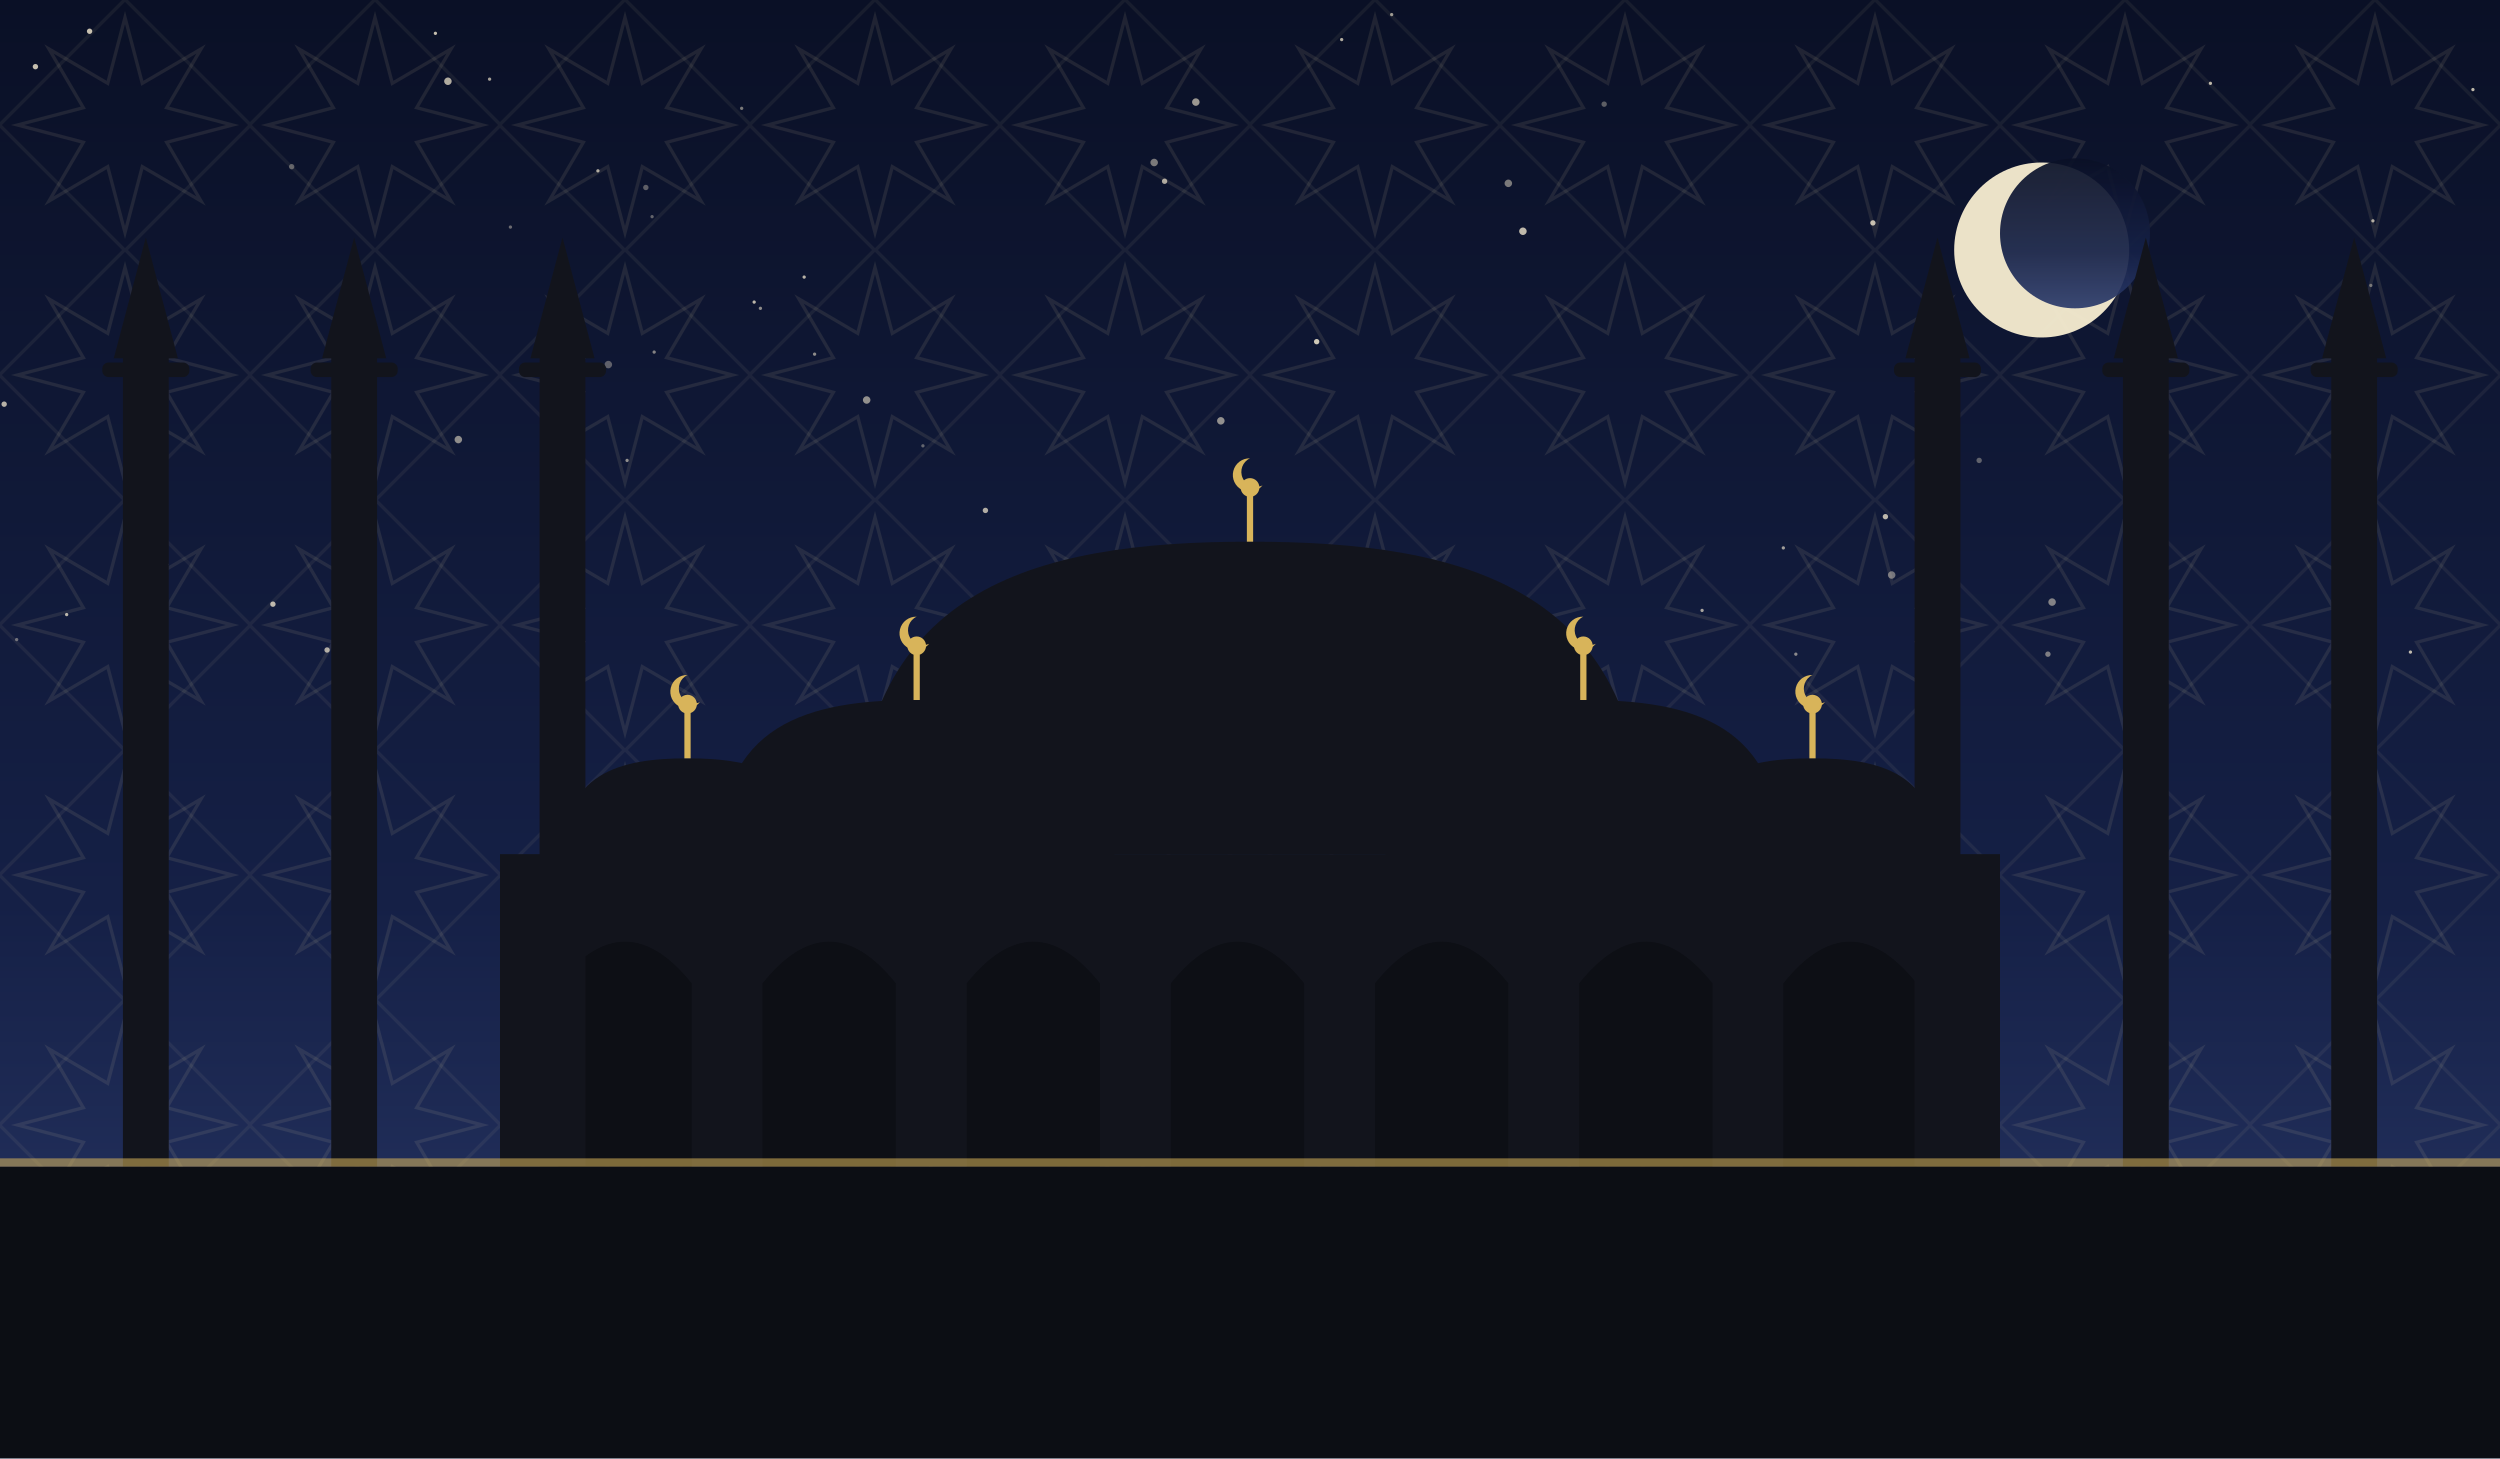
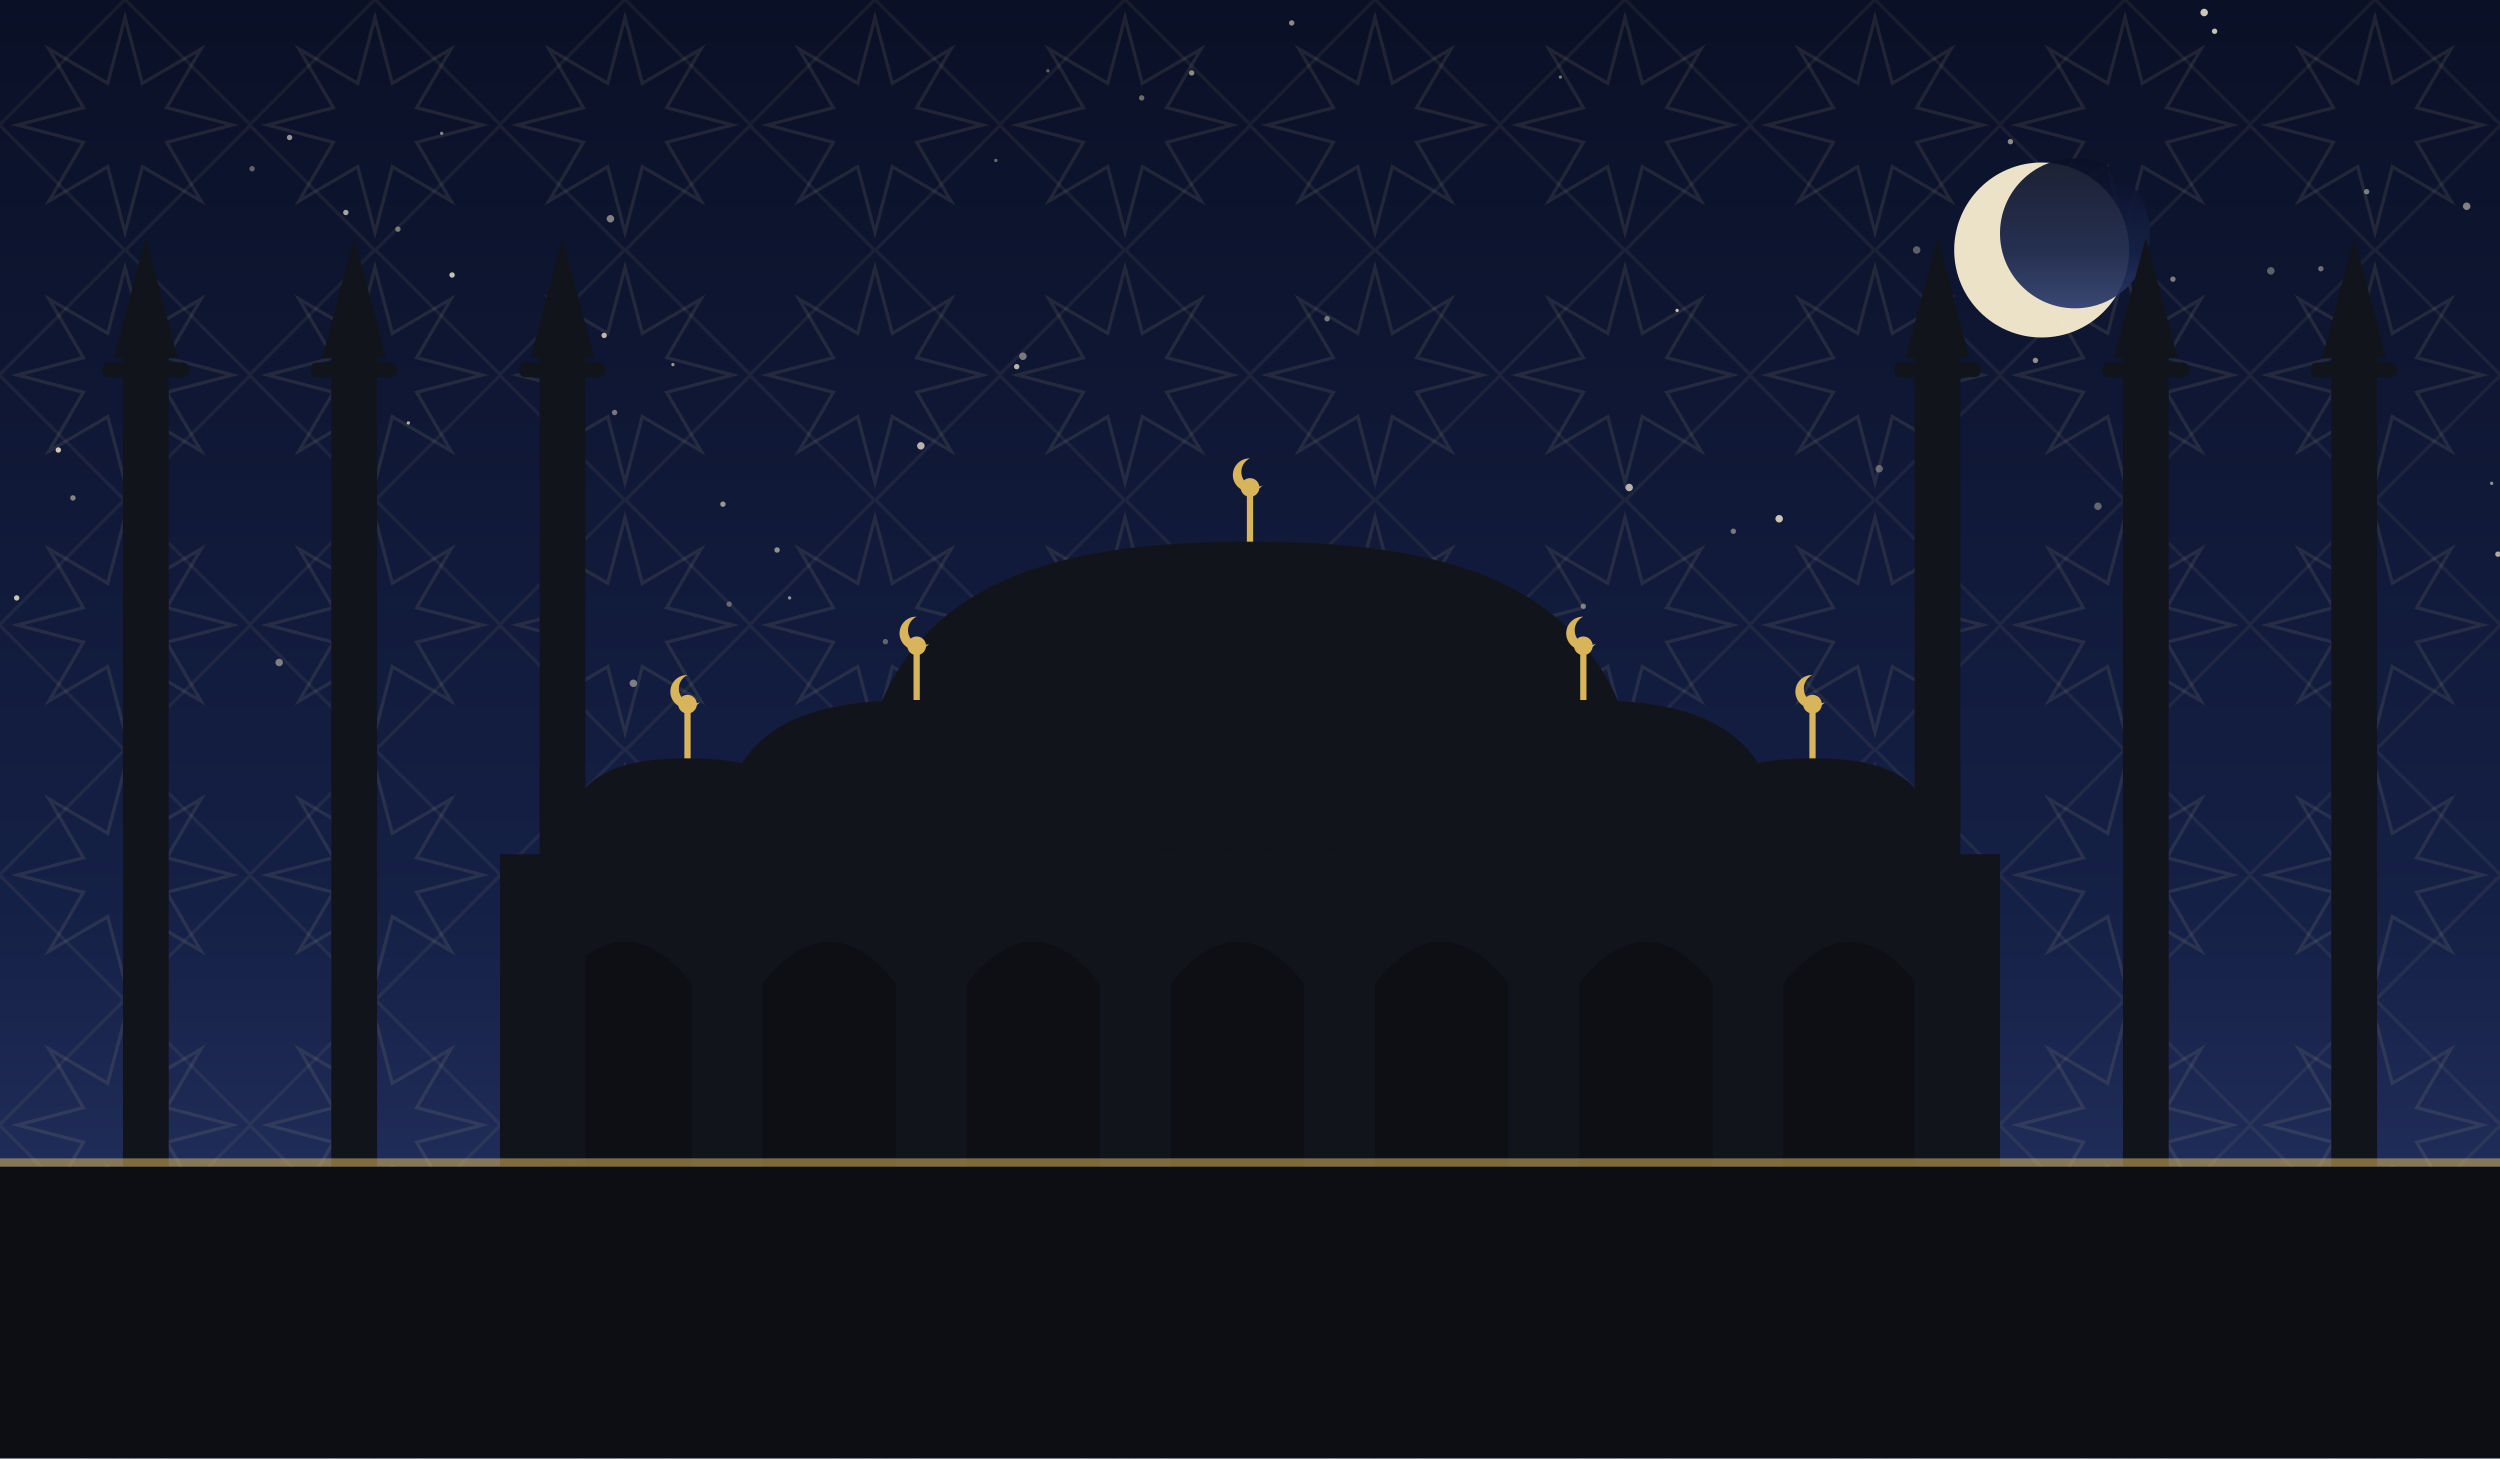
<svg xmlns="http://www.w3.org/2000/svg" viewBox="0 0 1200 700" role="img">
  <defs>
    <linearGradient id="sky" x1="0" y1="0" x2="0" y2="1">
      <stop offset="0" stop-color="#0a1026" />
      <stop offset="0.62" stop-color="#152046" />
      <stop offset="1" stop-color="#2b3a6b" />
    </linearGradient>
    <pattern id="g1" width="120" height="120" patternUnits="userSpaceOnUse">
      <polygon points="111.6,60.0 80.0,68.3 96.5,96.5 68.3,80.0 60.0,111.6 51.7,80.0 23.5,96.5 40.0,68.3 8.4,60.0 40.0,51.7 23.5,23.5 51.7,40.0 60.0,8.4 68.3,40.0 96.5,23.5 80.0,51.7" fill="none" stroke="#e8d9a8" stroke-width="1.6" opacity="0.1" />
      <rect x="17.4" y="17.4" width="85.2" height="85.2" fill="none" stroke="#e8d9a8" stroke-width="1.6" opacity="0.07" transform="rotate(45 60.0 60.0)" />
    </pattern>
  </defs>
  <rect width="1200" height="700" fill="url(#sky)" />
  <rect width="1200" height="700" fill="url(#g1)" />
-   <circle cx="310" cy="90" r="1.3" fill="#f7ecd2" opacity="0.35" />
-   <circle cx="8" cy="307" r="0.8" fill="#f7ecd2" opacity="0.41" />
-   <circle cx="899" cy="107" r="1.3" fill="#f7ecd2" opacity="0.78" />
-   <circle cx="79" cy="246" r="1.3" fill="#f7ecd2" opacity="0.69" />
-   <circle cx="356" cy="52" r="0.8" fill="#f7ecd2" opacity="0.47" />
-   <circle cx="314" cy="169" r="0.8" fill="#f7ecd2" opacity="0.51" />
-   <circle cx="985" cy="289" r="1.8" fill="#f7ecd2" opacity="0.50" />
-   <circle cx="905" cy="248" r="1.3" fill="#f7ecd2" opacity="0.75" />
-   <circle cx="2" cy="194" r="1.3" fill="#f7ecd2" opacity="0.73" />
-   <circle cx="220" cy="211" r="1.8" fill="#f7ecd2" opacity="0.55" />
-   <circle cx="671" cy="311" r="1.3" fill="#f7ecd2" opacity="0.66" />
-   <circle cx="131" cy="290" r="1.3" fill="#f7ecd2" opacity="0.75" />
-   <circle cx="448" cy="316" r="1.8" fill="#f7ecd2" opacity="0.53" />
-   <circle cx="926" cy="233" r="1.3" fill="#f7ecd2" opacity="0.43" />
-   <circle cx="1157" cy="313" r="0.8" fill="#f7ecd2" opacity="0.76" />
-   <circle cx="157" cy="312" r="1.3" fill="#f7ecd2" opacity="0.69" />
-   <circle cx="494" cy="278" r="1.3" fill="#f7ecd2" opacity="0.67" />
-   <circle cx="32" cy="295" r="0.8" fill="#f7ecd2" opacity="0.75" />
-   <circle cx="43" cy="15" r="1.3" fill="#f7ecd2" opacity="0.80" />
-   <circle cx="983" cy="314" r="1.3" fill="#f7ecd2" opacity="0.47" />
-   <circle cx="140" cy="80" r="1.3" fill="#f7ecd2" opacity="0.35" />
-   <circle cx="1138" cy="137" r="0.8" fill="#f7ecd2" opacity="0.41" />
-   <circle cx="929" cy="177" r="1.8" fill="#f7ecd2" opacity="0.68" />
-   <circle cx="209" cy="16" r="0.8" fill="#f7ecd2" opacity="0.79" />
-   <circle cx="586" cy="202" r="1.8" fill="#f7ecd2" opacity="0.57" />
-   <circle cx="644" cy="19" r="0.8" fill="#f7ecd2" opacity="0.71" />
-   <circle cx="215" cy="39" r="1.8" fill="#f7ecd2" opacity="0.70" />
-   <circle cx="235" cy="38" r="0.8" fill="#f7ecd2" opacity="0.65" />
-   <circle cx="632" cy="164" r="1.3" fill="#f7ecd2" opacity="0.83" />
-   <circle cx="950" cy="221" r="1.3" fill="#f7ecd2" opacity="0.35" />
-   <circle cx="301" cy="221" r="0.8" fill="#f7ecd2" opacity="0.56" />
-   <circle cx="1061" cy="40" r="0.8" fill="#f7ecd2" opacity="0.75" />
-   <circle cx="278" cy="306" r="1.8" fill="#f7ecd2" opacity="0.53" />
-   <circle cx="856" cy="263" r="0.8" fill="#f7ecd2" opacity="0.63" />
-   <circle cx="1187" cy="43" r="0.8" fill="#f7ecd2" opacity="0.76" />
-   <circle cx="287" cy="82" r="0.8" fill="#f7ecd2" opacity="0.69" />
-   <circle cx="724" cy="88" r="1.8" fill="#f7ecd2" opacity="0.47" />
-   <circle cx="362" cy="145" r="0.8" fill="#f7ecd2" opacity="0.75" />
-   <circle cx="473" cy="245" r="1.3" fill="#f7ecd2" opacity="0.70" />
-   <circle cx="313" cy="104" r="0.8" fill="#f7ecd2" opacity="0.37" />
-   <circle cx="770" cy="50" r="1.3" fill="#f7ecd2" opacity="0.35" />
-   <circle cx="668" cy="7" r="0.8" fill="#f7ecd2" opacity="0.61" />
-   <circle cx="559" cy="87" r="1.3" fill="#f7ecd2" opacity="0.68" />
-   <circle cx="1139" cy="106" r="0.8" fill="#f7ecd2" opacity="0.69" />
-   <circle cx="416" cy="192" r="1.8" fill="#f7ecd2" opacity="0.57" />
-   <circle cx="574" cy="49" r="1.8" fill="#f7ecd2" opacity="0.61" />
-   <circle cx="245" cy="109" r="0.8" fill="#f7ecd2" opacity="0.40" />
-   <circle cx="365" cy="148" r="0.8" fill="#f7ecd2" opacity="0.55" />
-   <circle cx="862" cy="314" r="0.8" fill="#f7ecd2" opacity="0.53" />
-   <circle cx="80" cy="271" r="0.8" fill="#f7ecd2" opacity="0.65" />
-   <circle cx="731" cy="111" r="1.8" fill="#f7ecd2" opacity="0.76" />
-   <circle cx="391" cy="170" r="0.8" fill="#f7ecd2" opacity="0.55" />
-   <circle cx="908" cy="276" r="1.8" fill="#f7ecd2" opacity="0.43" />
-   <circle cx="386" cy="133" r="0.8" fill="#f7ecd2" opacity="0.73" />
-   <circle cx="817" cy="293" r="0.8" fill="#f7ecd2" opacity="0.66" />
-   <circle cx="17" cy="32" r="1.3" fill="#f7ecd2" opacity="0.79" />
-   <circle cx="554" cy="78" r="1.8" fill="#f7ecd2" opacity="0.47" />
-   <circle cx="292" cy="175" r="1.8" fill="#f7ecd2" opacity="0.35" />
-   <circle cx="503" cy="315" r="1.8" fill="#f7ecd2" opacity="0.80" />
-   <circle cx="443" cy="214" r="0.8" fill="#f7ecd2" opacity="0.37" />
+   <circle cx="1090" cy="130" r="1.8" fill="#f7ecd2" opacity="0.35" />
+   <circle cx="548" cy="47" r="1.3" fill="#f7ecd2" opacity="0.41" />
+   <circle cx="719" cy="307" r="0.8" fill="#f7ecd2" opacity="0.68" />
+   <circle cx="139" cy="66" r="1.3" fill="#f7ecd2" opacity="0.59" />
+   <circle cx="1136" cy="92" r="1.3" fill="#f7ecd2" opacity="0.47" />
+   <circle cx="854" cy="249" r="1.8" fill="#f7ecd2" opacity="0.81" />
+   <circle cx="805" cy="149" r="0.8" fill="#f7ecd2" opacity="0.80" />
+   <circle cx="965" cy="68" r="1.3" fill="#f7ecd2" opacity="0.55" />
+   <circle cx="782" cy="234" r="1.8" fill="#f7ecd2" opacity="0.73" />
+   <circle cx="760" cy="291" r="1.3" fill="#f7ecd2" opacity="0.45" />
+   <circle cx="491" cy="171" r="1.8" fill="#f7ecd2" opacity="0.46" />
+   <circle cx="191" cy="110" r="1.3" fill="#f7ecd2" opacity="0.45" />
+   <circle cx="28" cy="216" r="1.3" fill="#f7ecd2" opacity="0.83" />
+   <circle cx="266" cy="173" r="1.3" fill="#f7ecd2" opacity="0.53" />
+   <circle cx="977" cy="173" r="1.3" fill="#f7ecd2" opacity="0.56" />
+   <circle cx="217" cy="132" r="1.3" fill="#f7ecd2" opacity="0.79" />
+   <circle cx="74" cy="178" r="0.8" fill="#f7ecd2" opacity="0.57" />
+   <circle cx="572" cy="35" r="1.3" fill="#f7ecd2" opacity="0.55" />
+   <circle cx="1063" cy="15" r="1.3" fill="#f7ecd2" opacity="0.80" />
+   <circle cx="1043" cy="134" r="1.3" fill="#f7ecd2" opacity="0.47" />
+   <circle cx="920" cy="120" r="1.8" fill="#f7ecd2" opacity="0.35" />
+   <circle cx="478" cy="77" r="0.8" fill="#f7ecd2" opacity="0.41" />
+   <circle cx="749" cy="37" r="0.8" fill="#f7ecd2" opacity="0.48" />
+   <circle cx="269" cy="176" r="1.3" fill="#f7ecd2" opacity="0.79" />
+   <circle cx="166" cy="102" r="1.3" fill="#f7ecd2" opacity="0.67" />
+   <circle cx="1184" cy="99" r="1.8" fill="#f7ecd2" opacity="0.51" />
+   <circle cx="35" cy="239" r="1.3" fill="#f7ecd2" opacity="0.50" />
+   <circle cx="295" cy="198" r="1.3" fill="#f7ecd2" opacity="0.45" />
+   <circle cx="212" cy="64" r="0.8" fill="#f7ecd2" opacity="0.53" />
+   <circle cx="290" cy="161" r="1.3" fill="#f7ecd2" opacity="0.75" />
+   <circle cx="121" cy="81" r="1.3" fill="#f7ecd2" opacity="0.36" />
+   <circle cx="1121" cy="200" r="1.3" fill="#f7ecd2" opacity="0.35" />
+   <circle cx="1058" cy="6" r="1.8" fill="#f7ecd2" opacity="0.83" />
+   <circle cx="196" cy="203" r="0.8" fill="#f7ecd2" opacity="0.73" />
+   <circle cx="1007" cy="243" r="1.8" fill="#f7ecd2" opacity="0.36" />
+   <circle cx="347" cy="242" r="1.3" fill="#f7ecd2" opacity="0.59" />
+   <circle cx="304" cy="328" r="1.8" fill="#f7ecd2" opacity="0.47" />
+   <circle cx="902" cy="225" r="1.8" fill="#f7ecd2" opacity="0.35" />
+   <circle cx="293" cy="105" r="1.8" fill="#f7ecd2" opacity="0.50" />
+   <circle cx="373" cy="264" r="1.3" fill="#f7ecd2" opacity="0.57" />
+   <circle cx="350" cy="290" r="1.3" fill="#f7ecd2" opacity="0.35" />
+   <circle cx="8" cy="287" r="1.3" fill="#f7ecd2" opacity="0.81" />
+   <circle cx="379" cy="287" r="0.8" fill="#f7ecd2" opacity="0.58" />
+   <circle cx="1199" cy="266" r="1.3" fill="#f7ecd2" opacity="0.69" />
+   <circle cx="1196" cy="232" r="0.8" fill="#f7ecd2" opacity="0.57" />
+   <circle cx="1114" cy="129" r="1.3" fill="#f7ecd2" opacity="0.41" />
+   <circle cx="65" cy="309" r="1.8" fill="#f7ecd2" opacity="0.70" />
+   <circle cx="425" cy="308" r="1.3" fill="#f7ecd2" opacity="0.35" />
+   <circle cx="442" cy="214" r="1.8" fill="#f7ecd2" opacity="0.73" />
+   <circle cx="620" cy="11" r="1.3" fill="#f7ecd2" opacity="0.55" />
+   <circle cx="551" cy="311" r="1.3" fill="#f7ecd2" opacity="0.46" />
+   <circle cx="451" cy="330" r="1.3" fill="#f7ecd2" opacity="0.65" />
+   <circle cx="488" cy="176" r="1.3" fill="#f7ecd2" opacity="0.73" />
+   <circle cx="926" cy="213" r="1.8" fill="#f7ecd2" opacity="0.73" />
+   <circle cx="637" cy="153" r="1.3" fill="#f7ecd2" opacity="0.46" />
+   <circle cx="77" cy="192" r="1.8" fill="#f7ecd2" opacity="0.69" />
+   <circle cx="134" cy="318" r="1.8" fill="#f7ecd2" opacity="0.47" />
+   <circle cx="832" cy="255" r="1.3" fill="#f7ecd2" opacity="0.45" />
+   <circle cx="323" cy="175" r="0.8" fill="#f7ecd2" opacity="0.60" />
+   <circle cx="503" cy="34" r="0.8" fill="#f7ecd2" opacity="0.37" />
  <circle cx="980" cy="120" r="42" fill="#f6ecd0" opacity="0.95" />
  <circle cx="996" cy="112" r="36" fill="url(#sky)" opacity="0.92" />
  <rect x="240" y="410" width="720" height="150" fill="#12141c" />
  <path d="M 268 560 L 268 472 Q 300 432 332 472 L 332 560 Z" fill="#0c0e14" opacity="0.9" />
  <path d="M 366 560 L 366 472 Q 398 432 430 472 L 430 560 Z" fill="#0c0e14" opacity="0.9" />
  <path d="M 464 560 L 464 472 Q 496 432 528 472 L 528 560 Z" fill="#0c0e14" opacity="0.9" />
  <path d="M 562 560 L 562 472 Q 594 432 626 472 L 626 560 Z" fill="#0c0e14" opacity="0.9" />
  <path d="M 660 560 L 660 472 Q 692 432 724 472 L 724 560 Z" fill="#0c0e14" opacity="0.9" />
  <path d="M 758 560 L 758 472 Q 790 432 822 472 L 822 560 Z" fill="#0c0e14" opacity="0.9" />
  <path d="M 856 560 L 856 472 Q 888 432 920 472 L 920 560 Z" fill="#0c0e14" opacity="0.9" />
  <path d="M 410 410 C 410 282.5, 495.5 260, 600 260 C 704.5 260, 790 282.5, 790 410 Z" fill="#12141c" />
  <line x1="600" y1="260" x2="600" y2="238" stroke="#d8b45a" stroke-width="3" />
  <circle cx="600" cy="234" r="4.5" fill="#d8b45a" />
  <path d="M 600 220 a 8 8 0 1 0 6 13 a 6.4 6.4 0 1 1 -6 -13 Z" fill="#d8b45a" />
  <path d="M 345 412 C 345 347.4, 387.75 336.0, 440 336.0 C 492.25 336.0, 535 347.4, 535 412 Z" fill="#12141c" />
  <line x1="440" y1="336.0" x2="440" y2="314.0" stroke="#d8b45a" stroke-width="3" />
  <circle cx="440" cy="310.0" r="4.5" fill="#d8b45a" />
  <path d="M 440 296.0 a 8 8 0 1 0 6 13 a 6.4 6.4 0 1 1 -6 -13 Z" fill="#d8b45a" />
  <path d="M 665 412 C 665 347.4, 707.75 336.0, 760 336.0 C 812.25 336.0, 855 347.4, 855 412 Z" fill="#12141c" />
  <line x1="760" y1="336.0" x2="760" y2="314.0" stroke="#d8b45a" stroke-width="3" />
  <circle cx="760" cy="310.0" r="4.5" fill="#d8b45a" />
  <path d="M 760 296.0 a 8 8 0 1 0 6 13 a 6.4 6.4 0 1 1 -6 -13 Z" fill="#d8b45a" />
  <path d="M 270 412 C 270 371.2, 297.0 364.0, 330 364.0 C 363.0 364.0, 390 371.2, 390 412 Z" fill="#12141c" />
  <line x1="330" y1="364.0" x2="330" y2="342.0" stroke="#d8b45a" stroke-width="3" />
  <circle cx="330" cy="338.0" r="4.5" fill="#d8b45a" />
  <path d="M 330 324.0 a 8 8 0 1 0 6 13 a 6.4 6.4 0 1 1 -6 -13 Z" fill="#d8b45a" />
  <path d="M 810 412 C 810 371.2, 837.0 364.0, 870 364.0 C 903.0 364.0, 930 371.2, 930 412 Z" fill="#12141c" />
  <line x1="870" y1="364.0" x2="870" y2="342.0" stroke="#d8b45a" stroke-width="3" />
  <circle cx="870" cy="338.0" r="4.5" fill="#d8b45a" />
  <path d="M 870 324.0 a 8 8 0 1 0 6 13 a 6.4 6.4 0 1 1 -6 -13 Z" fill="#d8b45a" />
  <rect x="59.0" y="170" width="22" height="390" fill="#12141c" />
  <rect x="49.1" y="174" width="41.8" height="7" rx="3" fill="#12141c" />
  <path d="M 54.6 172 L 70 114 L 85.4 172 Z" fill="#12141c" />
  <rect x="159.0" y="170" width="22" height="390" fill="#12141c" />
  <rect x="149.1" y="174" width="41.8" height="7" rx="3" fill="#12141c" />
  <path d="M 154.6 172 L 170 114 L 185.4 172 Z" fill="#12141c" />
  <rect x="259.0" y="170" width="22" height="390" fill="#12141c" />
  <rect x="249.1" y="174" width="41.8" height="7" rx="3" fill="#12141c" />
  <path d="M 254.6 172 L 270 114 L 285.4 172 Z" fill="#12141c" />
  <rect x="919.0" y="170" width="22" height="390" fill="#12141c" />
  <rect x="909.1" y="174" width="41.8" height="7" rx="3" fill="#12141c" />
  <path d="M 914.6 172 L 930 114 L 945.4 172 Z" fill="#12141c" />
  <rect x="1019.0" y="170" width="22" height="390" fill="#12141c" />
  <rect x="1009.1" y="174" width="41.8" height="7" rx="3" fill="#12141c" />
  <path d="M 1014.6 172 L 1030 114 L 1045.4 172 Z" fill="#12141c" />
  <rect x="1119.0" y="170" width="22" height="390" fill="#12141c" />
  <rect x="1109.1" y="174" width="41.8" height="7" rx="3" fill="#12141c" />
  <path d="M 1114.6 172 L 1130 114 L 1145.4 172 Z" fill="#12141c" />
  <rect x="0" y="560" width="1200" height="140" fill="#0c0e14" />
  <rect x="0" y="556" width="1200" height="4" fill="#d8b45a" opacity="0.55" />
</svg>
